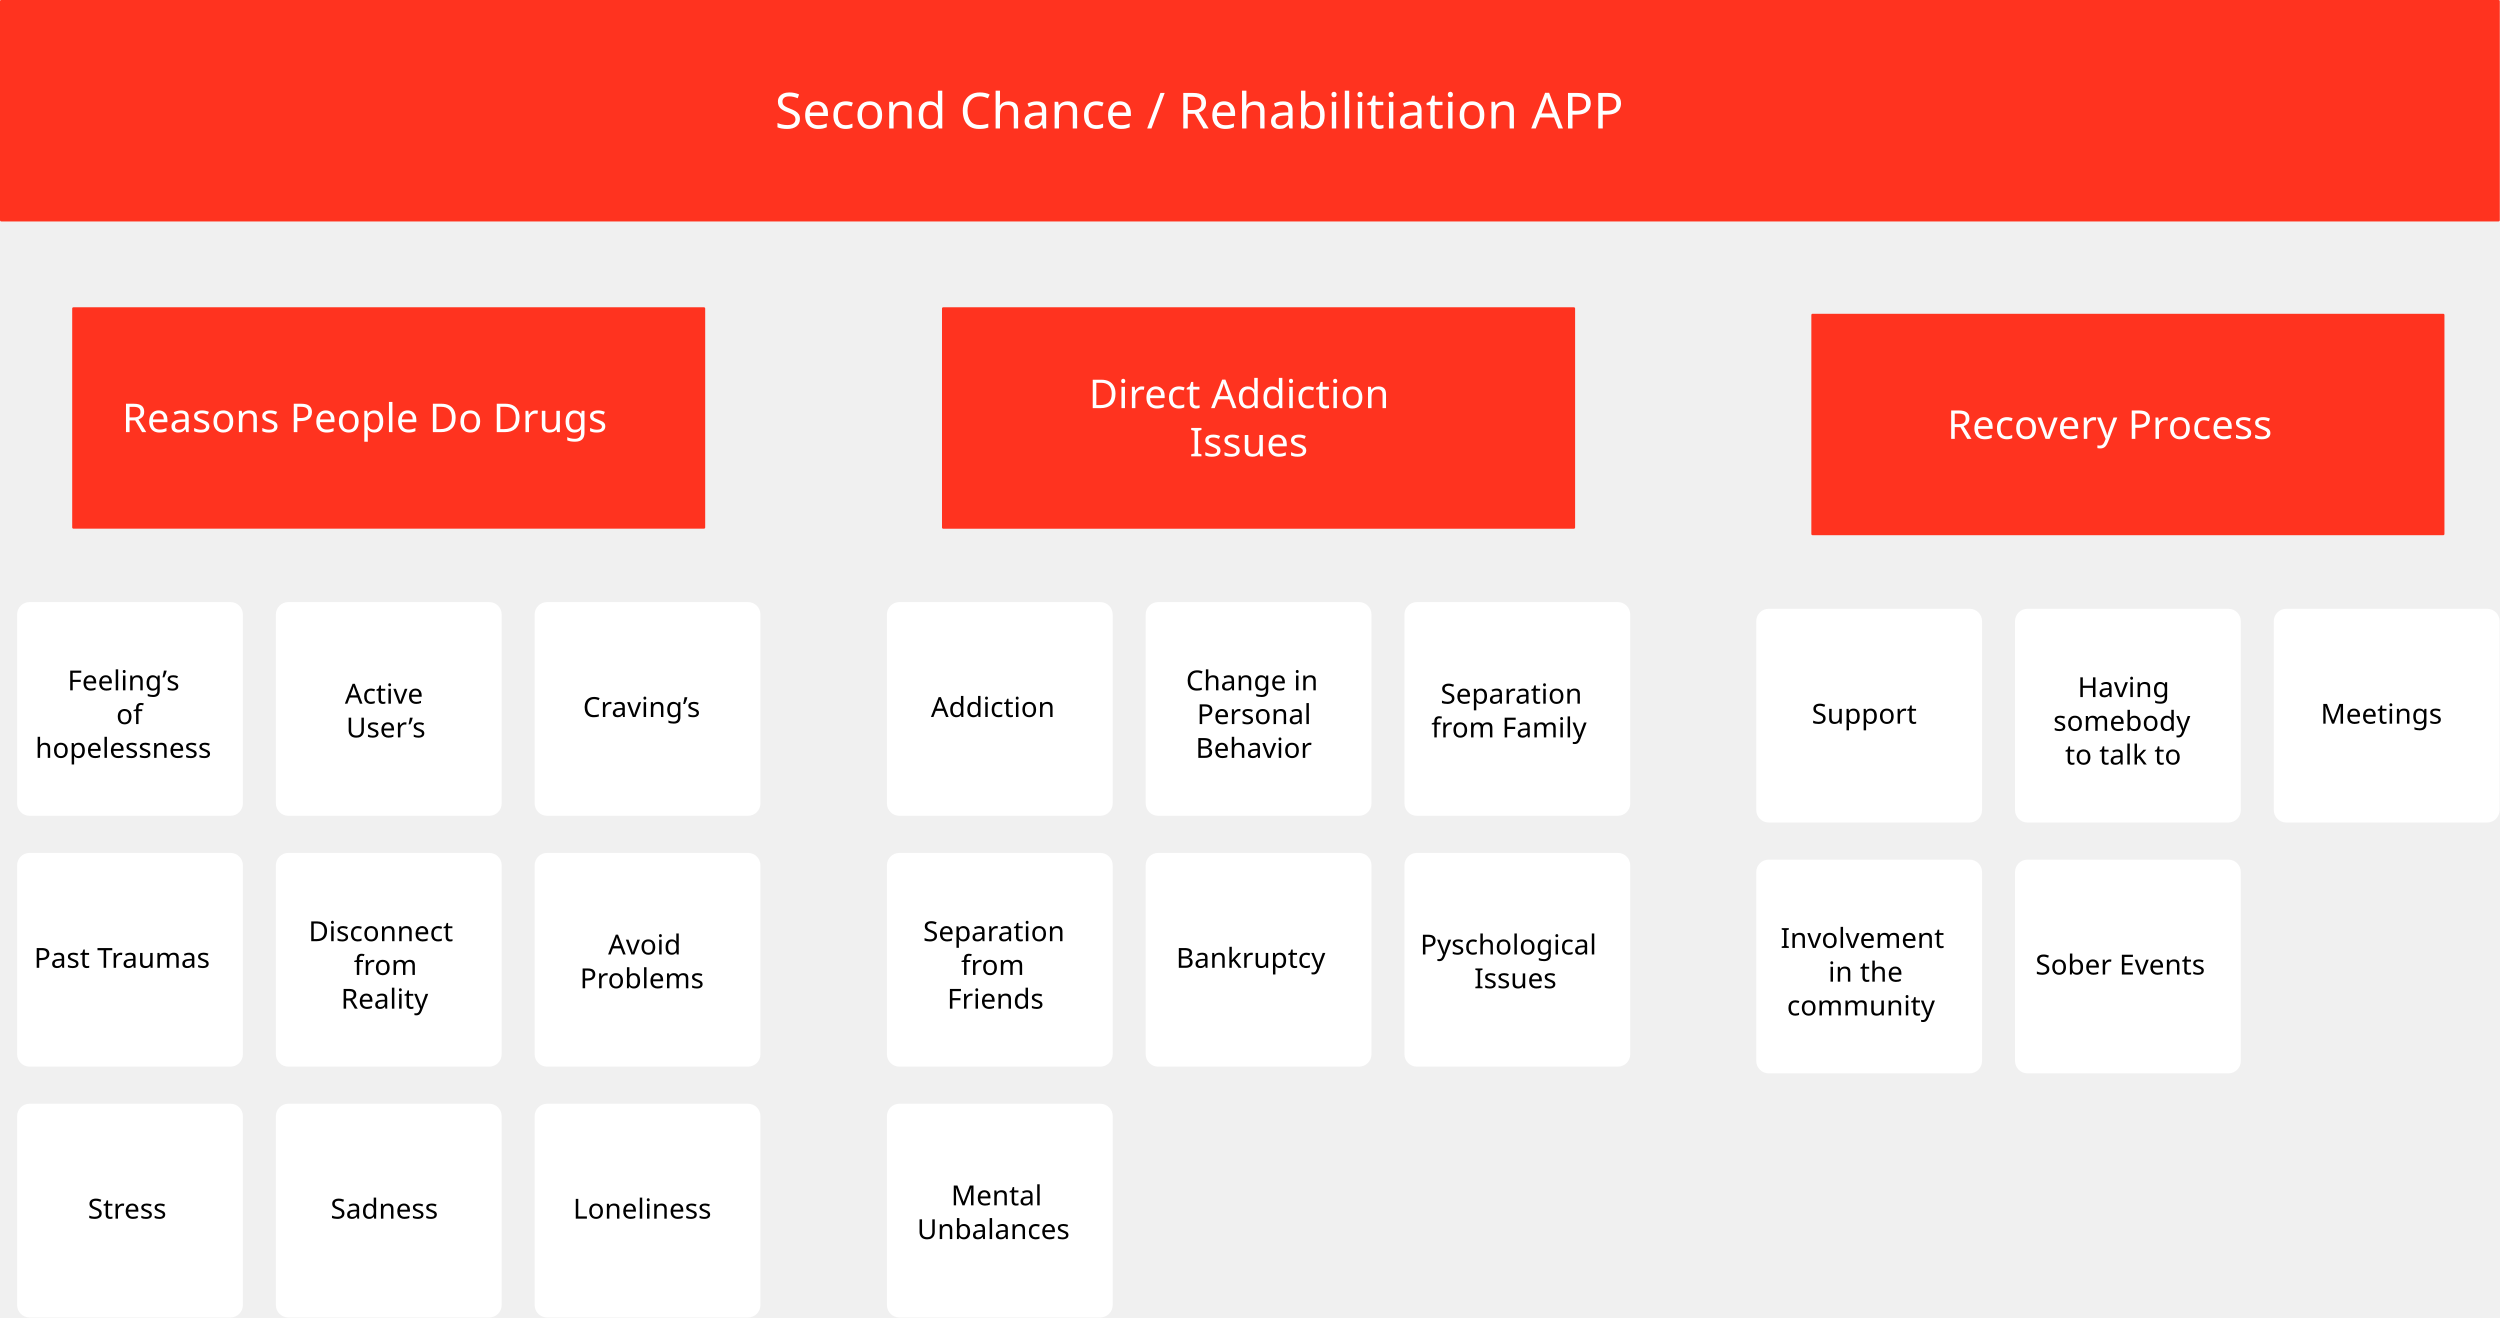
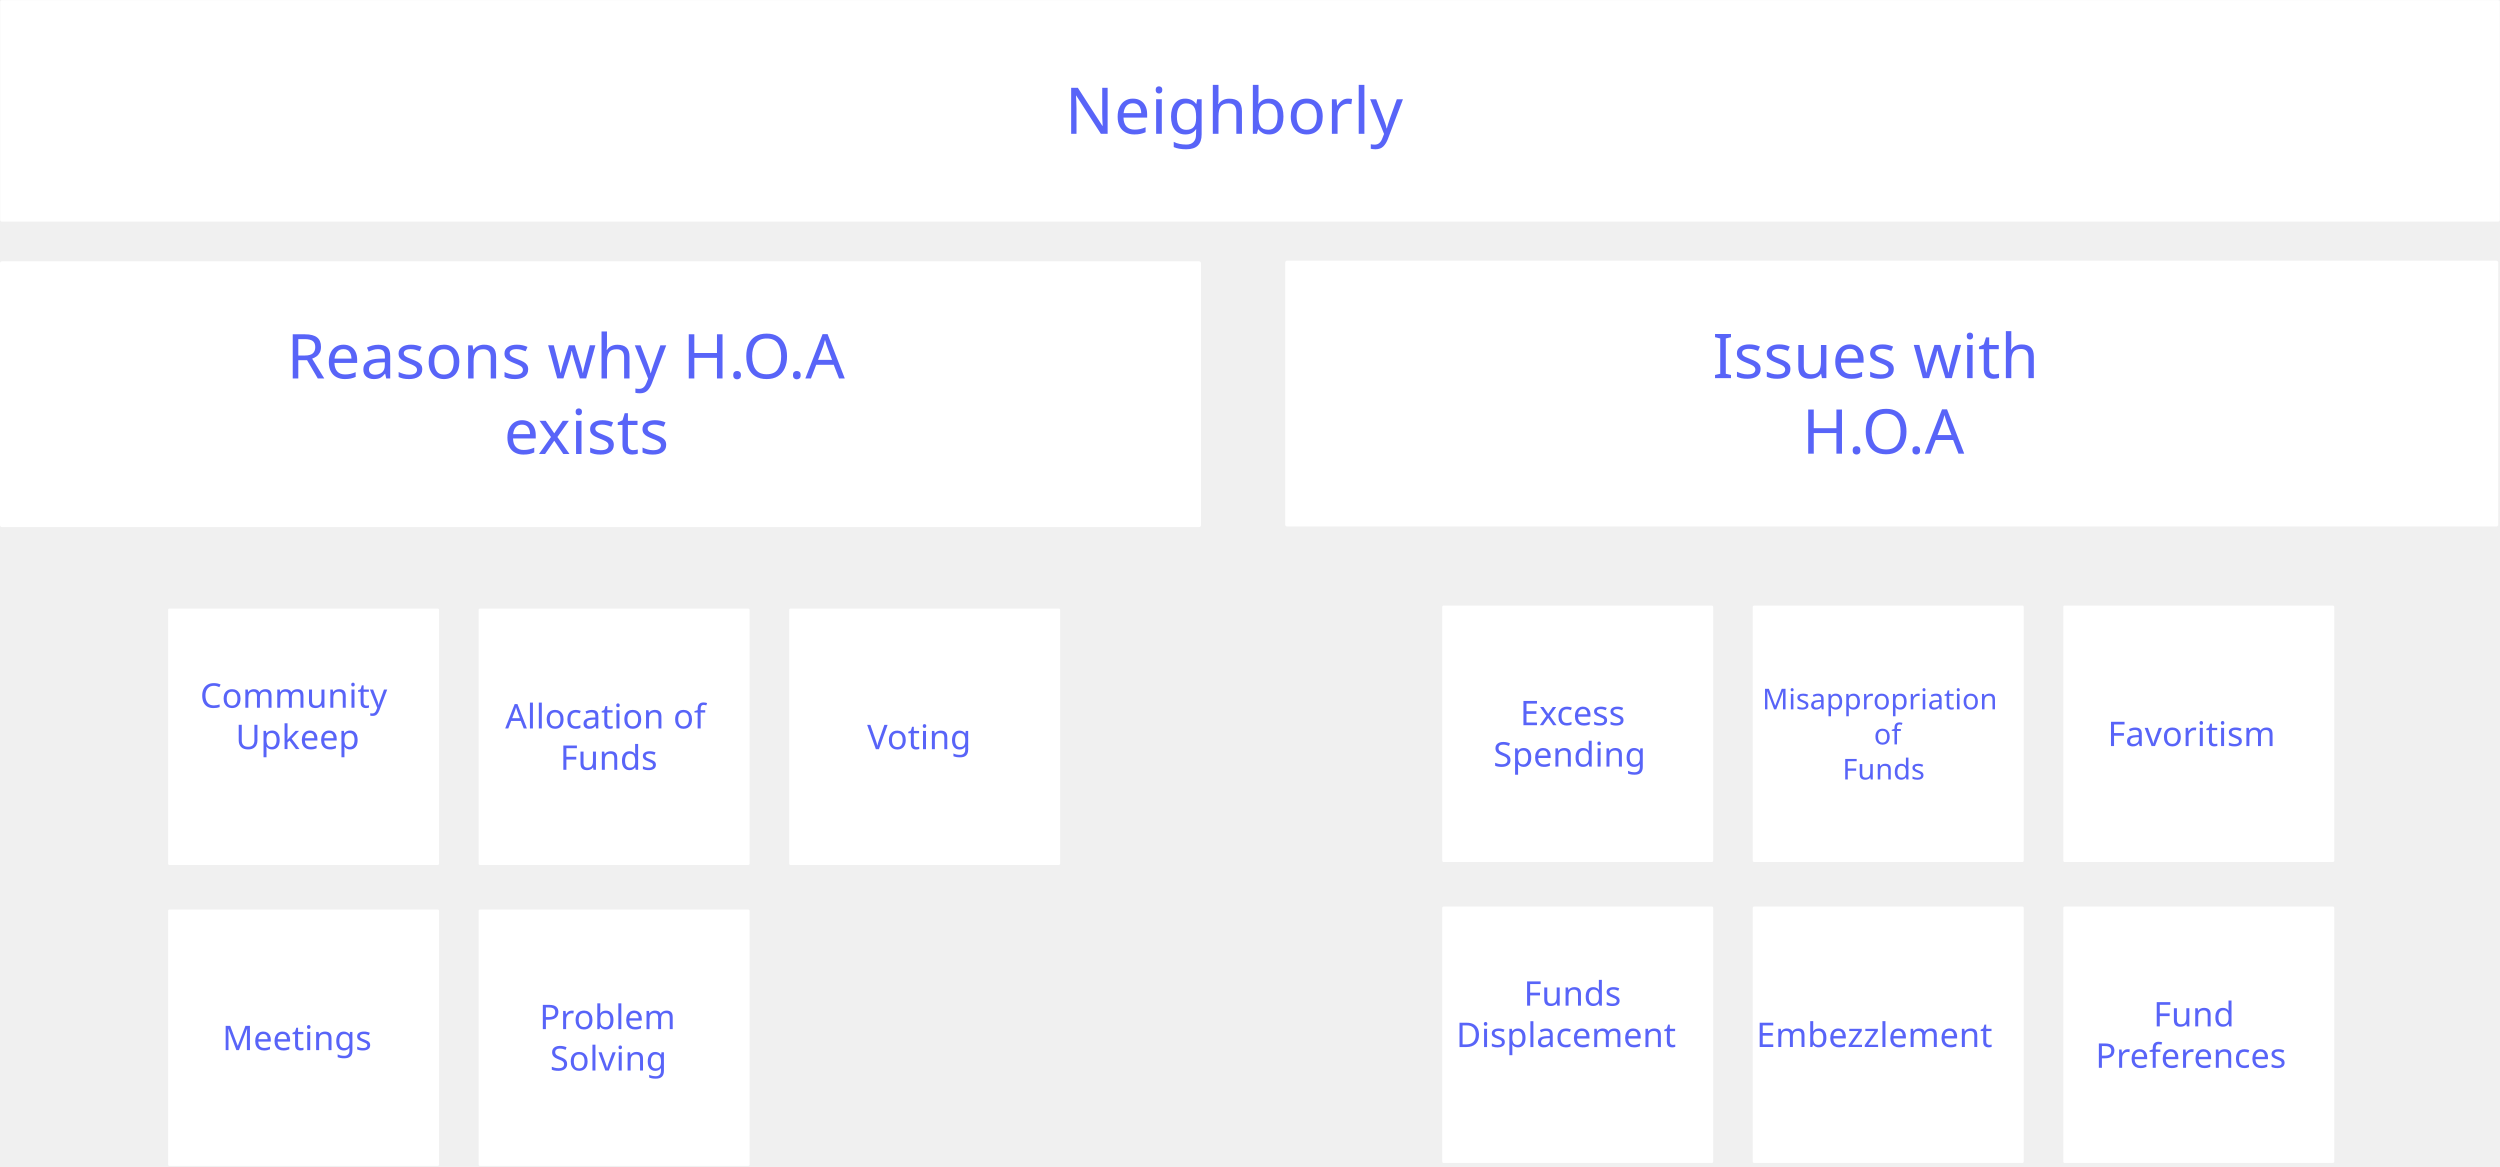
- <svg xmlns="http://www.w3.org/2000/svg" width="2593px" height="1367px" viewBox="0 0 2593 1367" version="1.1">
-   <g id="Second-Chance" stroke="none" stroke-width="1" fill="none" fill-rule="evenodd">
-     <g id="AD">
-       <g id="Heading">
-         <rect id="Rectangle" fill="#FF331F" x="0" y="0" width="2592.78" height="229.669" rx="1.239" />
-         <text id="Second-Chance-/-Reha" font-family="Montserrat-SemiBold, Montserrat" font-size="51.61" font-weight="500" letter-spacing="0.172" fill="#FFFFFF">
-           <tspan x="803.772" y="133.245">Second Chance / Rehabilitiation APP </tspan>
+ <svg xmlns="http://www.w3.org/2000/svg" width="8343px" height="3892px" viewBox="0 0 8343 3892" version="1.1">
+   <g id="Neighborly" stroke="none" stroke-width="1" fill="none" fill-rule="evenodd">
+     <g id="n-diagram">
+       <g id="Heading" transform="translate(0.65024, 0.55216)">
+         <rect id="Rectangle" fill="#FFFFFF" x="0" y="0" width="8341.42" height="738.963" rx="5.161" />
+         <text id="Neighborly" font-family="Montserrat-SemiBold, Montserrat" font-size="215.04" font-weight="500" letter-spacing="0.717" fill="#5864F8">
+           <tspan x="3553.154" y="446">Neighborly</tspan>
        </text>
      </g>
-       <g id="mid-card-1" transform="translate(74.88, 318.72)">
-         <rect id="Rectangle-Copy" fill="#FF331F" x="0" y="0" width="656.545" height="229.606" rx="1.239" />
-         <text id="Reasons-People-Do-Dr" font-family="Montserrat-SemiBold, Montserrat" font-size="41.288" font-weight="500" letter-spacing="0.138" fill="#FFFFFF">
-           <tspan x="51.795" y="129.52">Reasons People Do Drugs</tspan>
+       <g id="mid-card-1" transform="translate(0, 872)">
+         <rect id="Rectangle-Copy" fill="#FFFFFF" x="0" y="-5.68434189e-13" width="4008" height="886.956" rx="6.193" />
+         <text id="Reasons-why-H.O.A-ex" font-family="Montserrat-SemiBold, Montserrat" font-size="206.438" font-weight="500" letter-spacing="0.688" fill="#5864F8">
+           <tspan x="956.877" y="391">Reasons why H.O.A </tspan>
+           <tspan x="1681.958" y="643">exists</tspan>
        </text>
      </g>
-       <g id="sub-1" transform="translate(17.76, 624.48)">
-         <g id="Group-4-Copy-2" transform="translate(536.7824, 0)">
-           <rect id="Rectangle-Copy" fill="#FFFFFF" x="0" y="0" width="234.174" height="221.662" rx="12.867" />
-           <text id="Craving’s" font-family="Montserrat-Medium, Montserrat" font-size="28.707" font-weight="400" letter-spacing="0.096" fill="#000000">
-             <tspan x="50.114" y="119.159">Craving’s</tspan>
+       <g id="sub-1" transform="translate(561, 2031)">
+         <g id="Group-4-Copy-2" transform="translate(2072.642, 0)">
+           <rect id="Rectangle-Copy" fill="#FFFFFF" x="0" y="0" width="904.2" height="855.687" rx="4.335" />
+           <text id="Voting" font-family="Montserrat-Medium, Montserrat" font-size="113.541" font-weight="400" letter-spacing="0.378" fill="#5864F8">
+             <tspan x="260.272" y="469.203">Voting</tspan>
          </text>
        </g>
-         <g id="Group-4-Copy-3" transform="translate(0, 260.165)">
-           <rect id="Rectangle-Copy" fill="#FFFFFF" x="0" y="0" width="234.174" height="221.662" rx="12.867" />
-           <text id="Past-Traumas" font-family="Montserrat-Medium, Montserrat" font-size="28.707" font-weight="400" letter-spacing="0.096" fill="#000000">
-             <tspan x="17.531" y="119.159">Past Traumas</tspan>
+         <g id="Group-4-Copy-3" transform="translate(0, 1004.323)">
+           <rect id="Rectangle-Copy" fill="#FFFFFF" x="0" y="0" width="904.2" height="855.687" rx="4.335" />
+           <text id="Meetings" font-family="Montserrat-Medium, Montserrat" font-size="113.541" font-weight="400" letter-spacing="0.378" fill="#5864F8">
+             <tspan x="181.096" y="469.203">Meetings</tspan>
          </text>
        </g>
-         <g id="Group-4-Copy-4" transform="translate(268.3912, 260.165)">
-           <rect id="Rectangle-Copy" fill="#FFFFFF" x="0" y="0" width="234.174" height="221.662" rx="12.867" />
-           <text id="Disconnect-from-Real" font-family="Montserrat-Medium, Montserrat" font-size="28.707" font-weight="400" letter-spacing="0.096" fill="#000000">
-             <tspan x="33.879" y="91.549">Disconnect </tspan>
-             <tspan x="80.815" y="126.549">from </tspan>
-             <tspan x="67.467" y="161.549">Reality</tspan>
+         <g id="Group-4-Copy-4" transform="translate(1036.321, 1004.323)">
+           <rect id="Rectangle-Copy" fill="#FFFFFF" x="0" y="0" width="904.2" height="855.687" rx="4.335" />
+           <text id="Problem-Solving" font-family="Montserrat-Medium, Montserrat" font-size="113.541" font-weight="400" letter-spacing="0.378" fill="#5864F8">
+             <tspan x="203.215" y="399.2">Problem </tspan>
+             <tspan x="238.356" y="537.2">Solving</tspan>
          </text>
        </g>
-         <g id="Group-4-Copy-5" transform="translate(536.7824, 260.165)">
-           <rect id="Rectangle-Copy" fill="#FFFFFF" x="0" y="0" width="234.174" height="221.662" rx="12.867" />
-           <text id="Avoid-Problems" font-family="Montserrat-Medium, Montserrat" font-size="28.707" font-weight="400" letter-spacing="0.096" fill="#000000">
-             <tspan x="76.146" y="105.354">Avoid </tspan>
-             <tspan x="46.979" y="140.354">Problems</tspan>
-           </text>
-         </g>
-         <g id="Group-4-Copy-6" transform="translate(0, 520.3301)">
-           <rect id="Rectangle-Copy" fill="#FFFFFF" x="0" y="0" width="234.174" height="221.662" rx="12.867" />
-           <text id="Stress" font-family="Montserrat-Medium, Montserrat" font-size="28.707" font-weight="400" letter-spacing="0.096" fill="#000000">
-             <tspan x="73.332" y="119.159">Stress</tspan>
-           </text>
-         </g>
-         <g id="Group-4-Copy-7" transform="translate(268.3912, 520.3301)">
-           <rect id="Rectangle-Copy" fill="#FFFFFF" x="0" y="0" width="234.174" height="221.662" rx="12.867" />
-           <text id="Sadness" font-family="Montserrat-Medium, Montserrat" font-size="28.707" font-weight="400" letter-spacing="0.096" fill="#000000">
-             <tspan x="56.706" y="119.159">Sadness</tspan>
-           </text>
-         </g>
-         <g id="Group-4-Copy-8" transform="translate(536.7824, 520.3301)">
-           <rect id="Rectangle-Copy" fill="#FFFFFF" x="0" y="0" width="234.174" height="221.662" rx="12.867" />
-           <text id="Loneliness" font-family="Montserrat-Medium, Montserrat" font-size="28.707" font-weight="400" letter-spacing="0.096" fill="#000000">
-             <tspan x="39.874" y="119.159">Loneliness</tspan>
-           </text>
-         </g>
-         <g id="Group-4-Copy" transform="translate(268.3912, 0)">
-           <rect id="Rectangle-Copy" fill="#FFFFFF" x="0" y="0" width="234.174" height="221.662" rx="12.867" />
-           <text id="Active-User’s" font-family="Montserrat-Medium, Montserrat" font-size="28.707" font-weight="400" letter-spacing="0.096" fill="#000000">
-             <tspan x="71.529" y="105.354">Active </tspan>
-             <tspan x="72.907" y="140.354">User’s</tspan>
+         <g id="Group-4-Copy" transform="translate(1036.321, 0)">
+           <rect id="Rectangle-Copy" fill="#FFFFFF" x="0" y="0" width="904.2" height="855.687" rx="4.335" />
+           <text id="Allocation-of-Funds" font-family="Montserrat-Medium, Montserrat" font-size="113.541" font-weight="400" letter-spacing="0.378" fill="#5864F8">
+             <tspan x="88.579" y="400.046">Allocation of </tspan>
+             <tspan x="271.645" y="538.046">Funds</tspan>
          </text>
        </g>
        <g id="Group-4">
-           <rect id="Rectangle-Copy" fill="#FFFFFF" x="0" y="0" width="234.174" height="221.662" rx="12.867" />
-           <text id="Feeling’s-of-hopeles" font-family="Montserrat-Medium, Montserrat" font-size="28.707" font-weight="400" letter-spacing="0.096" fill="#000000">
-             <tspan x="52.281" y="91.549">Feeling’s</tspan>
-             <tspan x="102.81" y="126.549">of </tspan>
-             <tspan x="18.852" y="161.549">hopelessness</tspan>
+           <rect id="Rectangle-Copy" fill="#FFFFFF" x="0" y="0" width="904.2" height="855.687" rx="4.335" />
+           <text id="Community-Upkeep" font-family="Montserrat-Medium, Montserrat" font-size="113.541" font-weight="400" letter-spacing="0.378" fill="#5864F8">
+             <tspan x="106.935" y="330.889">Community</tspan>
+             <tspan x="225.415" y="468.889">Upkeep </tspan>
          </text>
        </g>
      </g>
-       <g id="Sub-2" transform="translate(919.92, 624.48)">
-         <g id="Group-4-Copy-2" transform="translate(536.7824, 0)">
-           <rect id="Rectangle-Copy" fill="#FFFFFF" x="0" y="0" width="234.174" height="221.662" rx="12.867" />
-           <text id="Separation-from-Fami" font-family="Montserrat-Medium, Montserrat" font-size="28.707" font-weight="400" letter-spacing="0.096" fill="#000000">
-             <tspan x="37.42" y="105.354">Separation </tspan>
-             <tspan x="27.856" y="140.354">from Family</tspan>
+       <g id="Sub-2" transform="translate(4813, 2021)">
+         <g id="Group-4-Copy-2" transform="translate(2072.642, 0)">
+           <rect id="Rectangle-Copy" fill="#FFFFFF" x="0" y="0" width="904.2" height="855.687" rx="4.335" />
+           <text id="Favoritism" font-family="Montserrat-Medium, Montserrat" font-size="113.541" font-weight="400" letter-spacing="0.378" fill="#5864F8">
+             <tspan x="148.115" y="468.8">Favoritism</tspan>
          </text>
        </g>
-         <g id="Group-4-Copy-3" transform="translate(0, 260.165)">
-           <rect id="Rectangle-Copy" fill="#FFFFFF" x="0" y="0" width="234.174" height="221.662" rx="12.867" />
-           <text id="Separation-from-Frie" font-family="Montserrat-Medium, Montserrat" font-size="28.707" font-weight="400" letter-spacing="0.096" fill="#000000">
-             <tspan x="37.554" y="91.549">Separation</tspan>
-             <tspan x="76.906" y="126.549"> from </tspan>
-             <tspan x="62.543" y="161.549">Friends</tspan>
+         <g id="Group-4-Copy-3" transform="translate(0, 1004.323)">
+           <rect id="Rectangle-Copy" fill="#FFFFFF" x="0" y="0" width="904.2" height="855.687" rx="4.335" />
+           <text id="Funds-Displacement" font-family="Montserrat-Medium, Montserrat" font-size="113.541" font-weight="400" letter-spacing="0.378" fill="#5864F8">
+             <tspan x="272.162" y="330.889">Funds </tspan>
+             <tspan x="46.707" y="468.889">Displacement</tspan>
          </text>
        </g>
-         <g id="Group-4-Copy-4" transform="translate(268.3912, 260.165)">
-           <rect id="Rectangle-Copy" fill="#FFFFFF" x="0" y="0" width="234.174" height="221.662" rx="12.867" />
-           <text id="Bankruptcy" font-family="Montserrat-Medium, Montserrat" font-size="28.707" font-weight="400" letter-spacing="0.096" fill="#000000">
-             <tspan x="31.583" y="119.159">Bankruptcy</tspan>
+         <g id="Group-4-Copy-4" transform="translate(1036.321, 1004.323)">
+           <rect id="Rectangle-Copy" fill="#FFFFFF" x="0" y="0" width="904.2" height="855.687" rx="4.335" />
+           <text id="Embezzlement" font-family="Montserrat-Medium, Montserrat" font-size="113.541" font-weight="400" letter-spacing="0.378" fill="#5864F8">
+             <tspan x="12.088" y="468.8">Embezzlement</tspan>
          </text>
        </g>
-         <g id="Group-4-Copy-5" transform="translate(536.7824, 260.165)">
-           <rect id="Rectangle-Copy" fill="#FFFFFF" x="0" y="0" width="234.174" height="221.662" rx="12.867" />
-           <text id="Pyschological-Issues" font-family="Montserrat-Medium, Montserrat" font-size="28.707" font-weight="400" letter-spacing="0.096" fill="#000000">
-             <tspan x="16.383" y="105.354">Pyschological </tspan>
-             <tspan x="72.409" y="140.354">Issues</tspan>
+         <g id="Group-4-Copy-5" transform="translate(2072.642, 1004.323)">
+           <rect id="Rectangle-Copy" fill="#FFFFFF" x="0" y="0" width="904.2" height="855.687" rx="4.335" />
+           <text id="Fund-Preferences" font-family="Montserrat-Medium, Montserrat" font-size="113.541" font-weight="400" letter-spacing="0.378" fill="#5864F8">
+             <tspan x="300.793" y="400.046">Fund</tspan>
+             <tspan x="107.64" y="538.046">Preferences</tspan>
          </text>
        </g>
-         <g id="Group-4-Copy-6" transform="translate(72.02376, 617.4598)" fill="#000000" font-family="Montserrat-Medium, Montserrat" font-size="22.708" font-weight="400" letter-spacing="0.076">
-           <text id="Stress">
-             <tspan x="10.507" y="22.03">Stress</tspan>
-           </text>
-         </g>
-         <g id="Group-4-Copy-8" transform="translate(0, 520.3301)">
-           <rect id="Rectangle-Copy" fill="#FFFFFF" x="0" y="0" width="234.174" height="221.662" rx="12.867" />
-           <text id="Mental-Unbalances" font-family="Montserrat-Medium, Montserrat" font-size="28.707" font-weight="400" letter-spacing="0.096" fill="#000000">
-             <tspan x="66.538" y="105.354">Mental </tspan>
-             <tspan x="31.252" y="140.354">Unbalances</tspan>
-           </text>
-         </g>
-         <g id="Group-4-Copy" transform="translate(268.3912, 0)">
-           <rect id="Rectangle-Copy" fill="#FFFFFF" x="0" y="0" width="234.174" height="221.662" rx="12.867" />
-           <text id="Change-in-Personal-B" font-family="Montserrat-Medium, Montserrat" font-size="28.707" font-weight="400" letter-spacing="0.096" fill="#000000">
-             <tspan x="41.774" y="91.549">Change in </tspan>
-             <tspan x="53.219" y="126.549">Personal </tspan>
-             <tspan x="51.812" y="161.549">Behavior</tspan>
+         <g id="Group-4-Copy" transform="translate(1036.321, 0)">
+           <rect id="Rectangle-Copy" fill="#FFFFFF" x="0" y="0" width="904.2" height="855.687" rx="4.335" />
+           <text id="Misappropriation-of" font-family="Montserrat-Medium, Montserrat" font-size="96" font-weight="400" letter-spacing="0.32" fill="#5864F8">
+             <tspan x="31.592" y="346.2">Misappropriation</tspan>
+             <tspan x="404.056" y="463.2">of </tspan>
+             <tspan x="299.224" y="580.2">Funds</tspan>
          </text>
        </g>
        <g id="Group-4">
-           <rect id="Rectangle-Copy" fill="#FFFFFF" x="0" y="0" width="234.174" height="221.662" rx="12.867" />
-           <text id="Addiction" font-family="Montserrat-Medium, Montserrat" font-size="28.707" font-weight="400" letter-spacing="0.096" fill="#000000">
-             <tspan x="45.64" y="119.159">Addiction</tspan>
+           <rect id="Rectangle-Copy" fill="#FFFFFF" x="0" y="0" width="904.2" height="855.687" rx="4.335" />
+           <text id="Excess-Spending" font-family="Montserrat-Medium, Montserrat" font-size="113.541" font-weight="400" letter-spacing="0.378" fill="#5864F8">
+             <tspan x="260.005" y="399.2">Excess </tspan>
+             <tspan x="170.78" y="537.2">Spending</tspan>
          </text>
        </g>
      </g>
-       <g id="Sub-3-Copy" transform="translate(1821.6, 631.44)">
-         <g id="Group-4-Copy-2" transform="translate(536.7824, 0)">
-           <rect id="Rectangle-Copy" fill="#FFFFFF" x="0" y="0" width="234.174" height="221.673" rx="12.867" />
-           <text id="Meetings" font-family="Montserrat-Medium, Montserrat" font-size="28.707" font-weight="400" letter-spacing="0.096" fill="#000000">
-             <tspan x="48.568" y="119.165">Meetings</tspan>
-           </text>
-         </g>
-         <g id="Group-4-Copy-3" transform="translate(0, 260.1785)">
-           <rect id="Rectangle-Copy" fill="#FFFFFF" x="0" y="0" width="234.174" height="221.673" rx="12.867" />
-           <text id="Involvement-in-the-c" font-family="Montserrat-Medium, Montserrat" font-size="28.707" font-weight="400" letter-spacing="0.096" fill="#000000">
-             <tspan x="25.244" y="91.555">Involvement </tspan>
-             <tspan x="74.615" y="126.555">in the </tspan>
-             <tspan x="31.799" y="161.555">community</tspan>
-           </text>
-         </g>
-         <g id="Group-4-Copy-4" transform="translate(268.3912, 260.1785)">
-           <rect id="Rectangle-Copy" fill="#FFFFFF" x="0" y="0" width="234.174" height="221.673" rx="12.867" />
-           <text id="Sober-Events" font-family="Montserrat-Medium, Montserrat" font-size="28.707" font-weight="400" letter-spacing="0.096" fill="#000000">
-             <tspan x="21.177" y="119.165">Sober Events</tspan>
-           </text>
-         </g>
-         <g id="Group-4-Copy" transform="translate(268.3912, 0)">
-           <rect id="Rectangle-Copy" fill="#FFFFFF" x="0" y="0" width="234.174" height="221.673" rx="12.867" />
-           <text id="Having-somebody-to-t" font-family="Montserrat-Medium, Montserrat" font-size="28.707" font-weight="400" letter-spacing="0.096" fill="#000000">
-             <tspan x="64.955" y="91.555">Having </tspan>
-             <tspan x="39.683" y="126.555">somebody </tspan>
-             <tspan x="51.917" y="161.555">to talk to</tspan>
-           </text>
-         </g>
-         <g id="Group-4">
-           <rect id="Rectangle-Copy" fill="#FFFFFF" x="0" y="0" width="234.174" height="221.673" rx="12.867" />
-           <text id="Support" font-family="Montserrat-Medium, Montserrat" font-size="28.707" font-weight="400" letter-spacing="0.096" fill="#000000">
-             <tspan x="57.52" y="119.165">Support</tspan>
-           </text>
-         </g>
-       </g>
-       <g id="Group-3-Copy" transform="translate(977.04, 318.72)">
-         <rect id="Rectangle-Copy" fill="#FF331F" x="0" y="0" width="656.661" height="229.669" rx="1.239" />
-         <text id="Direct-Addiction-Iss" font-family="Montserrat-SemiBold, Montserrat" font-size="41.288" font-weight="500" letter-spacing="0.138" fill="#FFFFFF">
-           <tspan x="152.354" y="104.592">Direct Addiction</tspan>
-           <tspan x="256.812" y="154.592"> Issues</tspan>
-         </text>
-       </g>
-       <g id="Group-3-Copy-3" transform="translate(1878.72, 325.44)">
-         <rect id="Rectangle-Copy" fill="#FF331F" x="0" y="0" width="656.661" height="229.669" rx="1.239" />
-         <text id="Recovery-Process" font-family="Montserrat-SemiBold, Montserrat" font-size="41.288" font-weight="500" letter-spacing="0.138" fill="#FFFFFF">
-           <tspan x="141.041" y="129.773">Recovery Process</tspan>
+       <g id="Group-3-Copy" transform="translate(4289, 870)">
+         <rect id="Rectangle-Copy" fill="#FFFFFF" x="0" y="0" width="4048" height="887" rx="6.193" />
+         <text id="Issues-with-H.O.A" font-family="Montserrat-SemiBold, Montserrat" font-size="206.438" font-weight="500" letter-spacing="0.688" fill="#5864F8">
+           <tspan x="1426.173" y="392">Issues with </tspan>
+           <tspan x="1725.302" y="644">H.O.A</tspan>
        </text>
      </g>
    </g>
  </g>
</svg>
